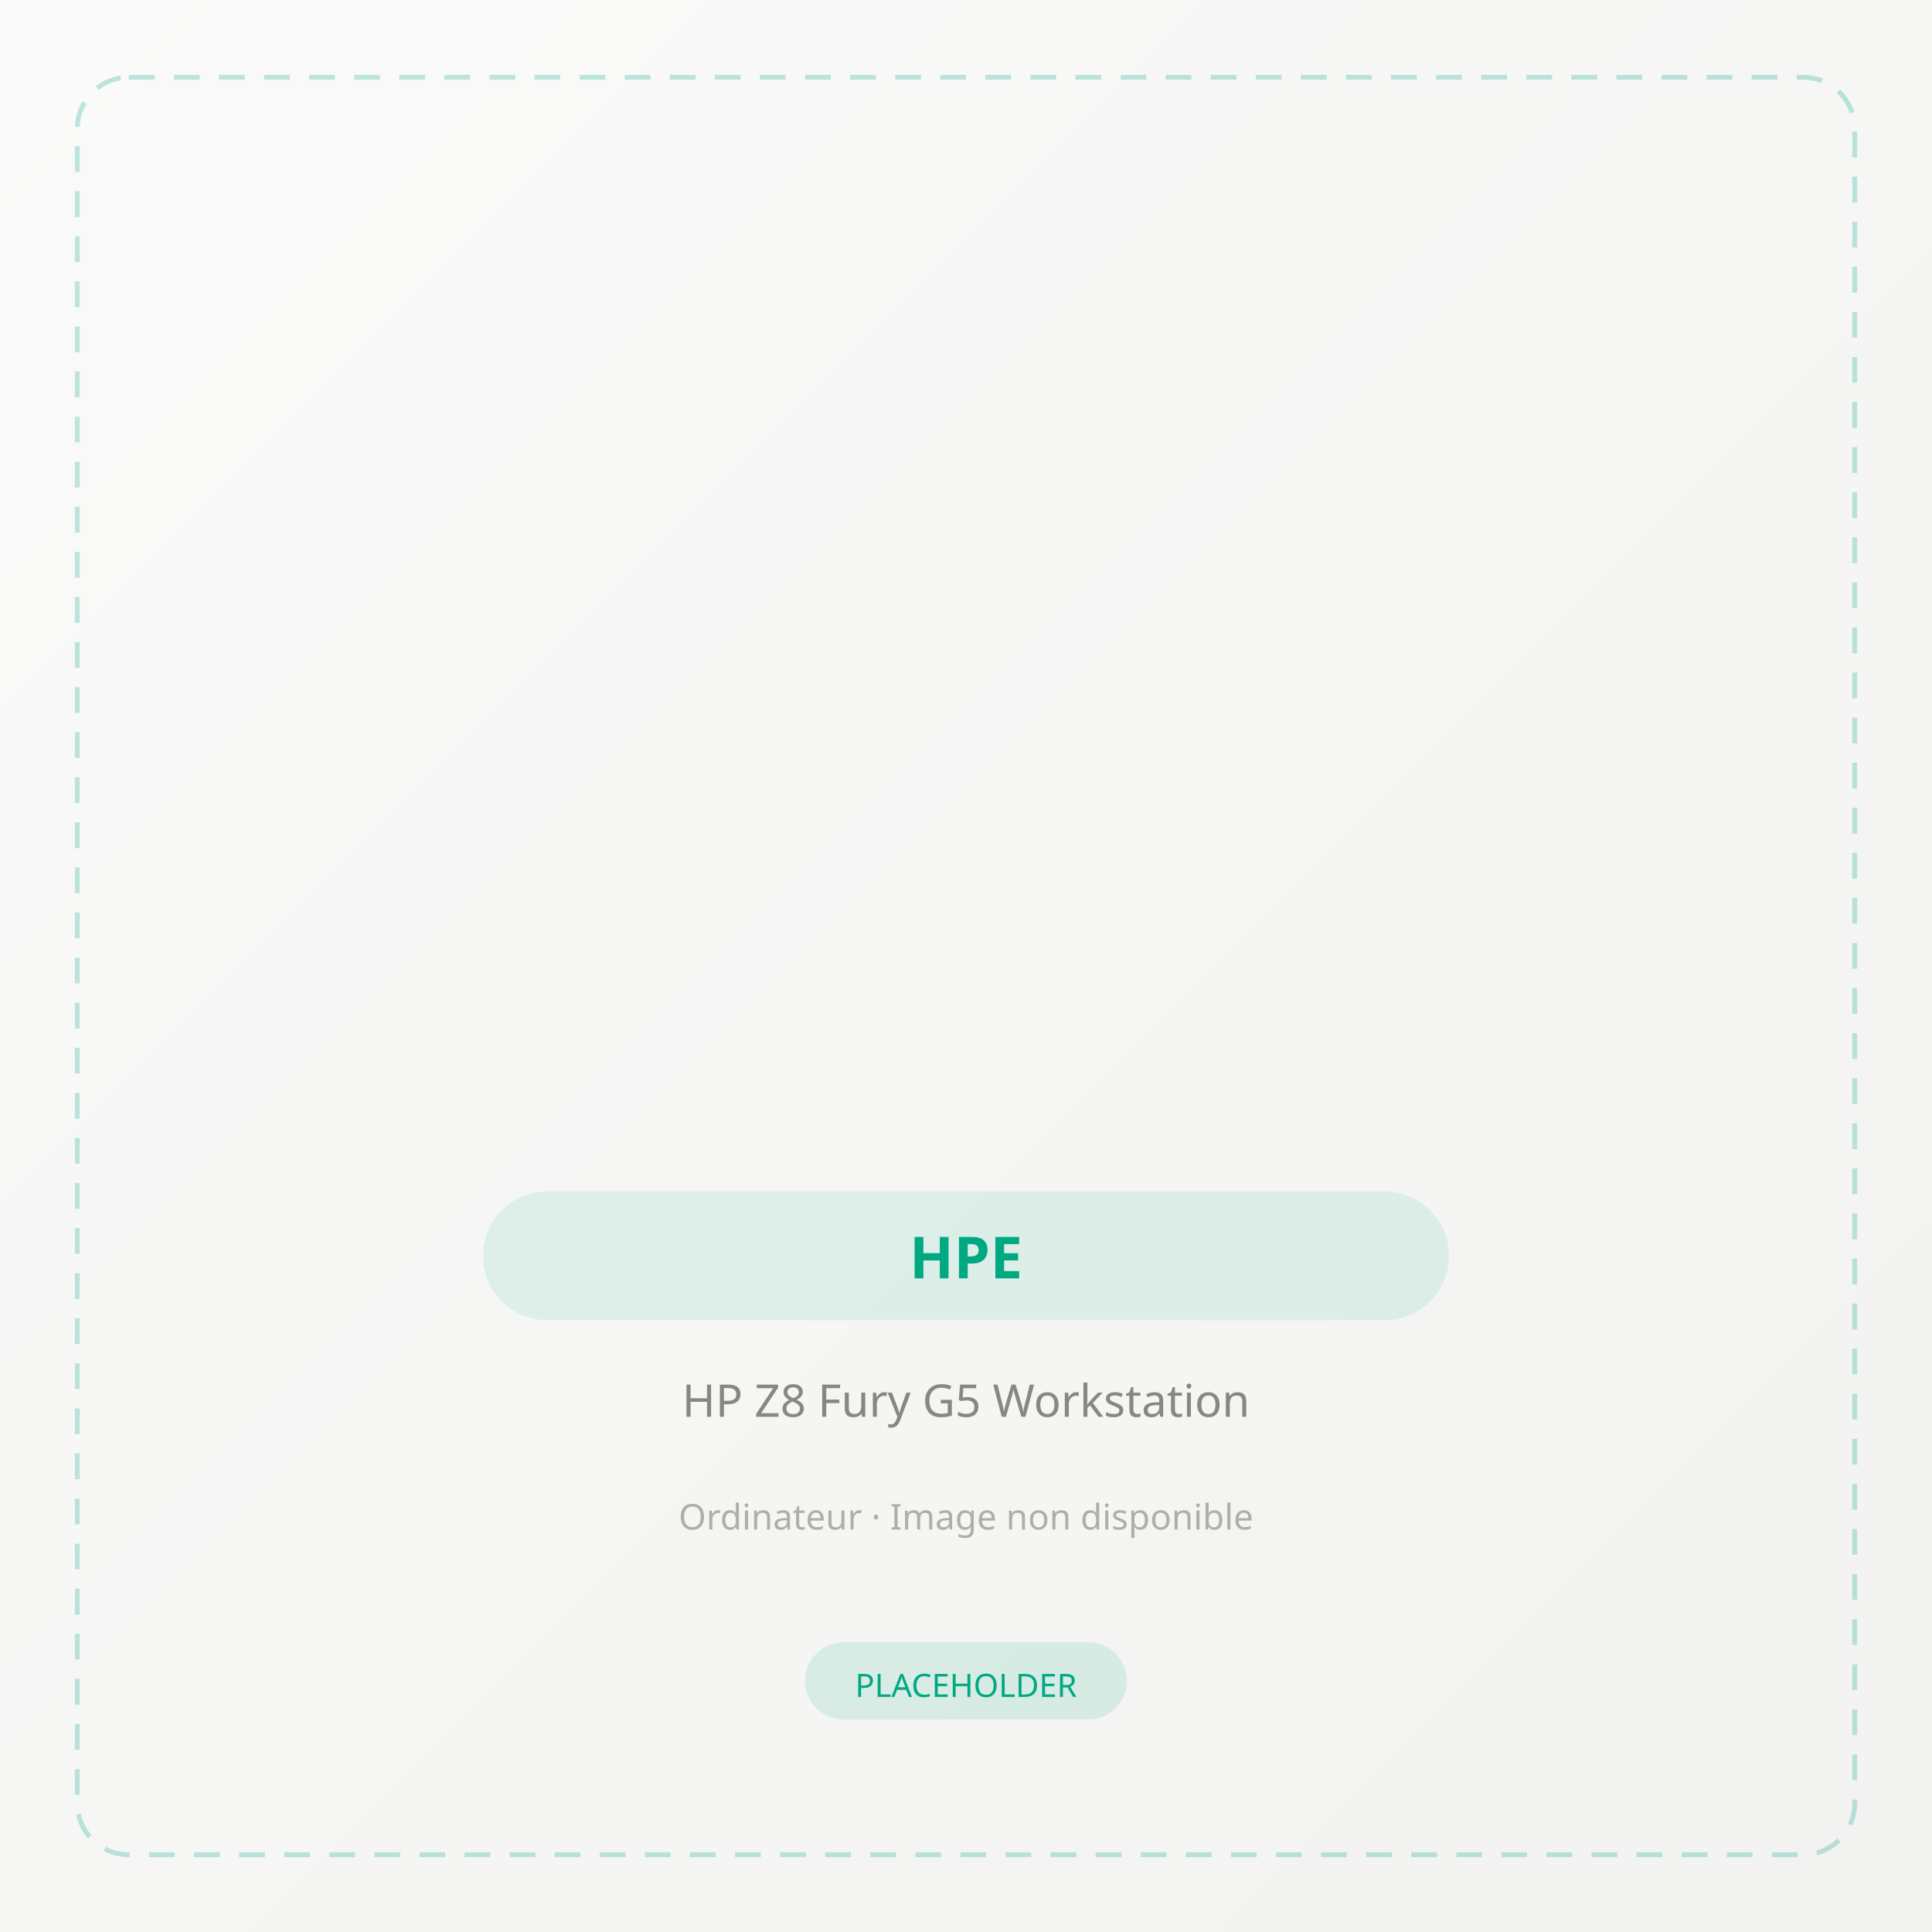
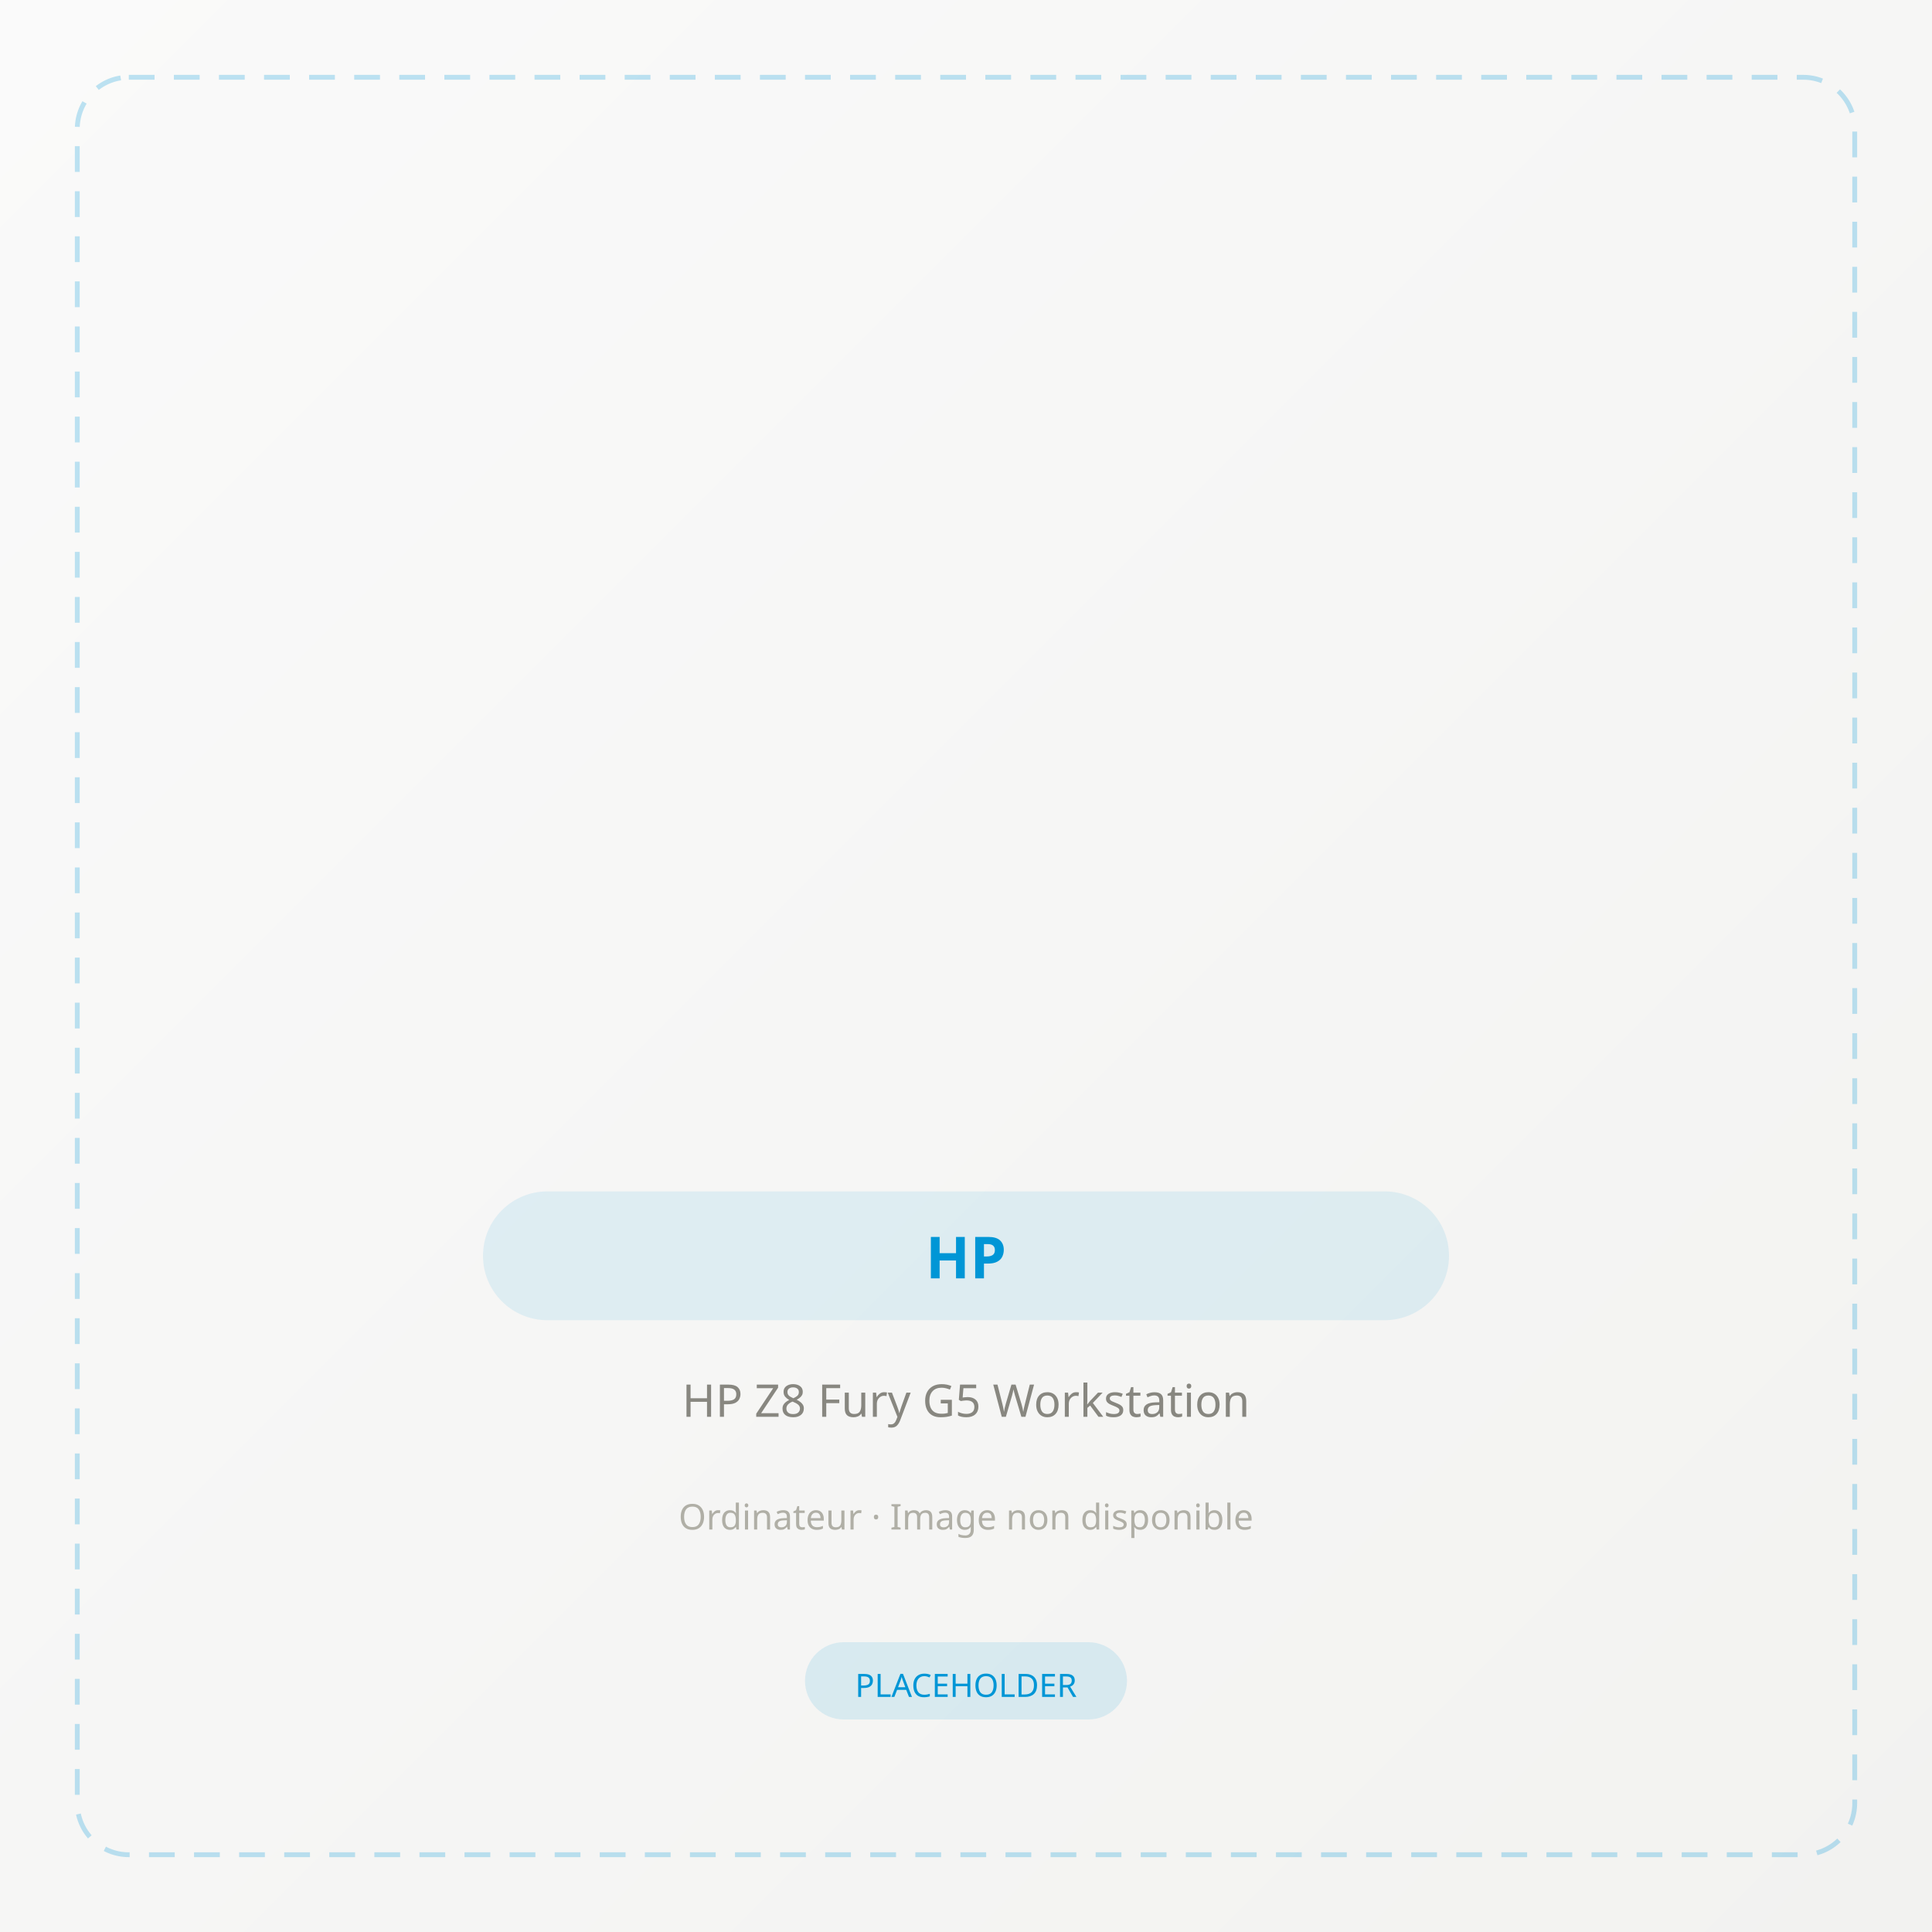
<svg xmlns="http://www.w3.org/2000/svg" width="600" height="600" viewBox="0 0 600 600">
  <defs>
    <linearGradient id="bg-hpe-z8-fury-g5" x1="0" y1="0" x2="1" y2="1">
      <stop offset="0%" stop-color="#FAFAFA" />
      <stop offset="100%" stop-color="#F2F2F0" />
    </linearGradient>
  </defs>
  <rect width="600" height="600" fill="url(#bg-hpe-z8-fury-g5)" rx="0" />
-   <rect x="24" y="24" width="552" height="552" rx="16" fill="none" stroke="#01A982" stroke-width="1.5" stroke-dasharray="8,6" opacity="0.25" />
-   <g transform="translate(300,170)" fill="none" stroke="#01A982" stroke-width="5" stroke-linecap="round" stroke-linejoin="round" opacity="0.85">
+   <rect x="24" y="24" width="552" height="552" rx="16" fill="none" stroke="#0096D6" stroke-width="1.5" stroke-dasharray="8,6" opacity="0.25" />
+   <g transform="translate(300,170)" fill="none" stroke="#0096D6" stroke-width="5" stroke-linecap="round" stroke-linejoin="round" opacity="0.85">
    M80,220 L280,220 Q300,220 300,240 L300,340 Q300,360 280,360 L80,360 Q60,360 60,340 L60,240 Q60,220 80,220 Z M60,360 L300,360 M140,360 L140,380 L220,380 M220,360 L220,380 M120,220 L120,160 Q120,140 140,140 L260,140 Q280,140 280,160 L280,220
  </g>
-   <rect x="150" y="370" width="300" height="40" rx="20" fill="#01A982" opacity="0.10" />
-   <text x="300" y="397" text-anchor="middle" font-family="IBM Plex Sans, system-ui, sans-serif" font-size="18" font-weight="600" fill="#01A982">HPE</text>
+   <rect x="150" y="370" width="300" height="40" rx="20" fill="#0096D6" opacity="0.10" />
+   <text x="300" y="397" text-anchor="middle" font-family="IBM Plex Sans, system-ui, sans-serif" font-size="18" font-weight="600" fill="#0096D6">HP</text>
  <text x="300" y="440" text-anchor="middle" font-family="IBM Plex Sans, system-ui, sans-serif" font-size="14" fill="#888780">HP Z8 Fury G5 Workstation</text>
  <text x="300" y="475" text-anchor="middle" font-family="IBM Plex Sans, system-ui, sans-serif" font-size="11" fill="#B0AFA6">Ordinateur · Image non disponible</text>
-   <rect x="250" y="510" width="100" height="24" rx="12" fill="#01A982" opacity="0.12" />
-   <text x="300" y="527" text-anchor="middle" font-family="IBM Plex Sans, system-ui, sans-serif" font-size="10" font-weight="500" fill="#01A982">PLACEHOLDER</text>
+   <rect x="250" y="510" width="100" height="24" rx="12" fill="#0096D6" opacity="0.12" />
+   <text x="300" y="527" text-anchor="middle" font-family="IBM Plex Sans, system-ui, sans-serif" font-size="10" font-weight="500" fill="#0096D6">PLACEHOLDER</text>
</svg>
